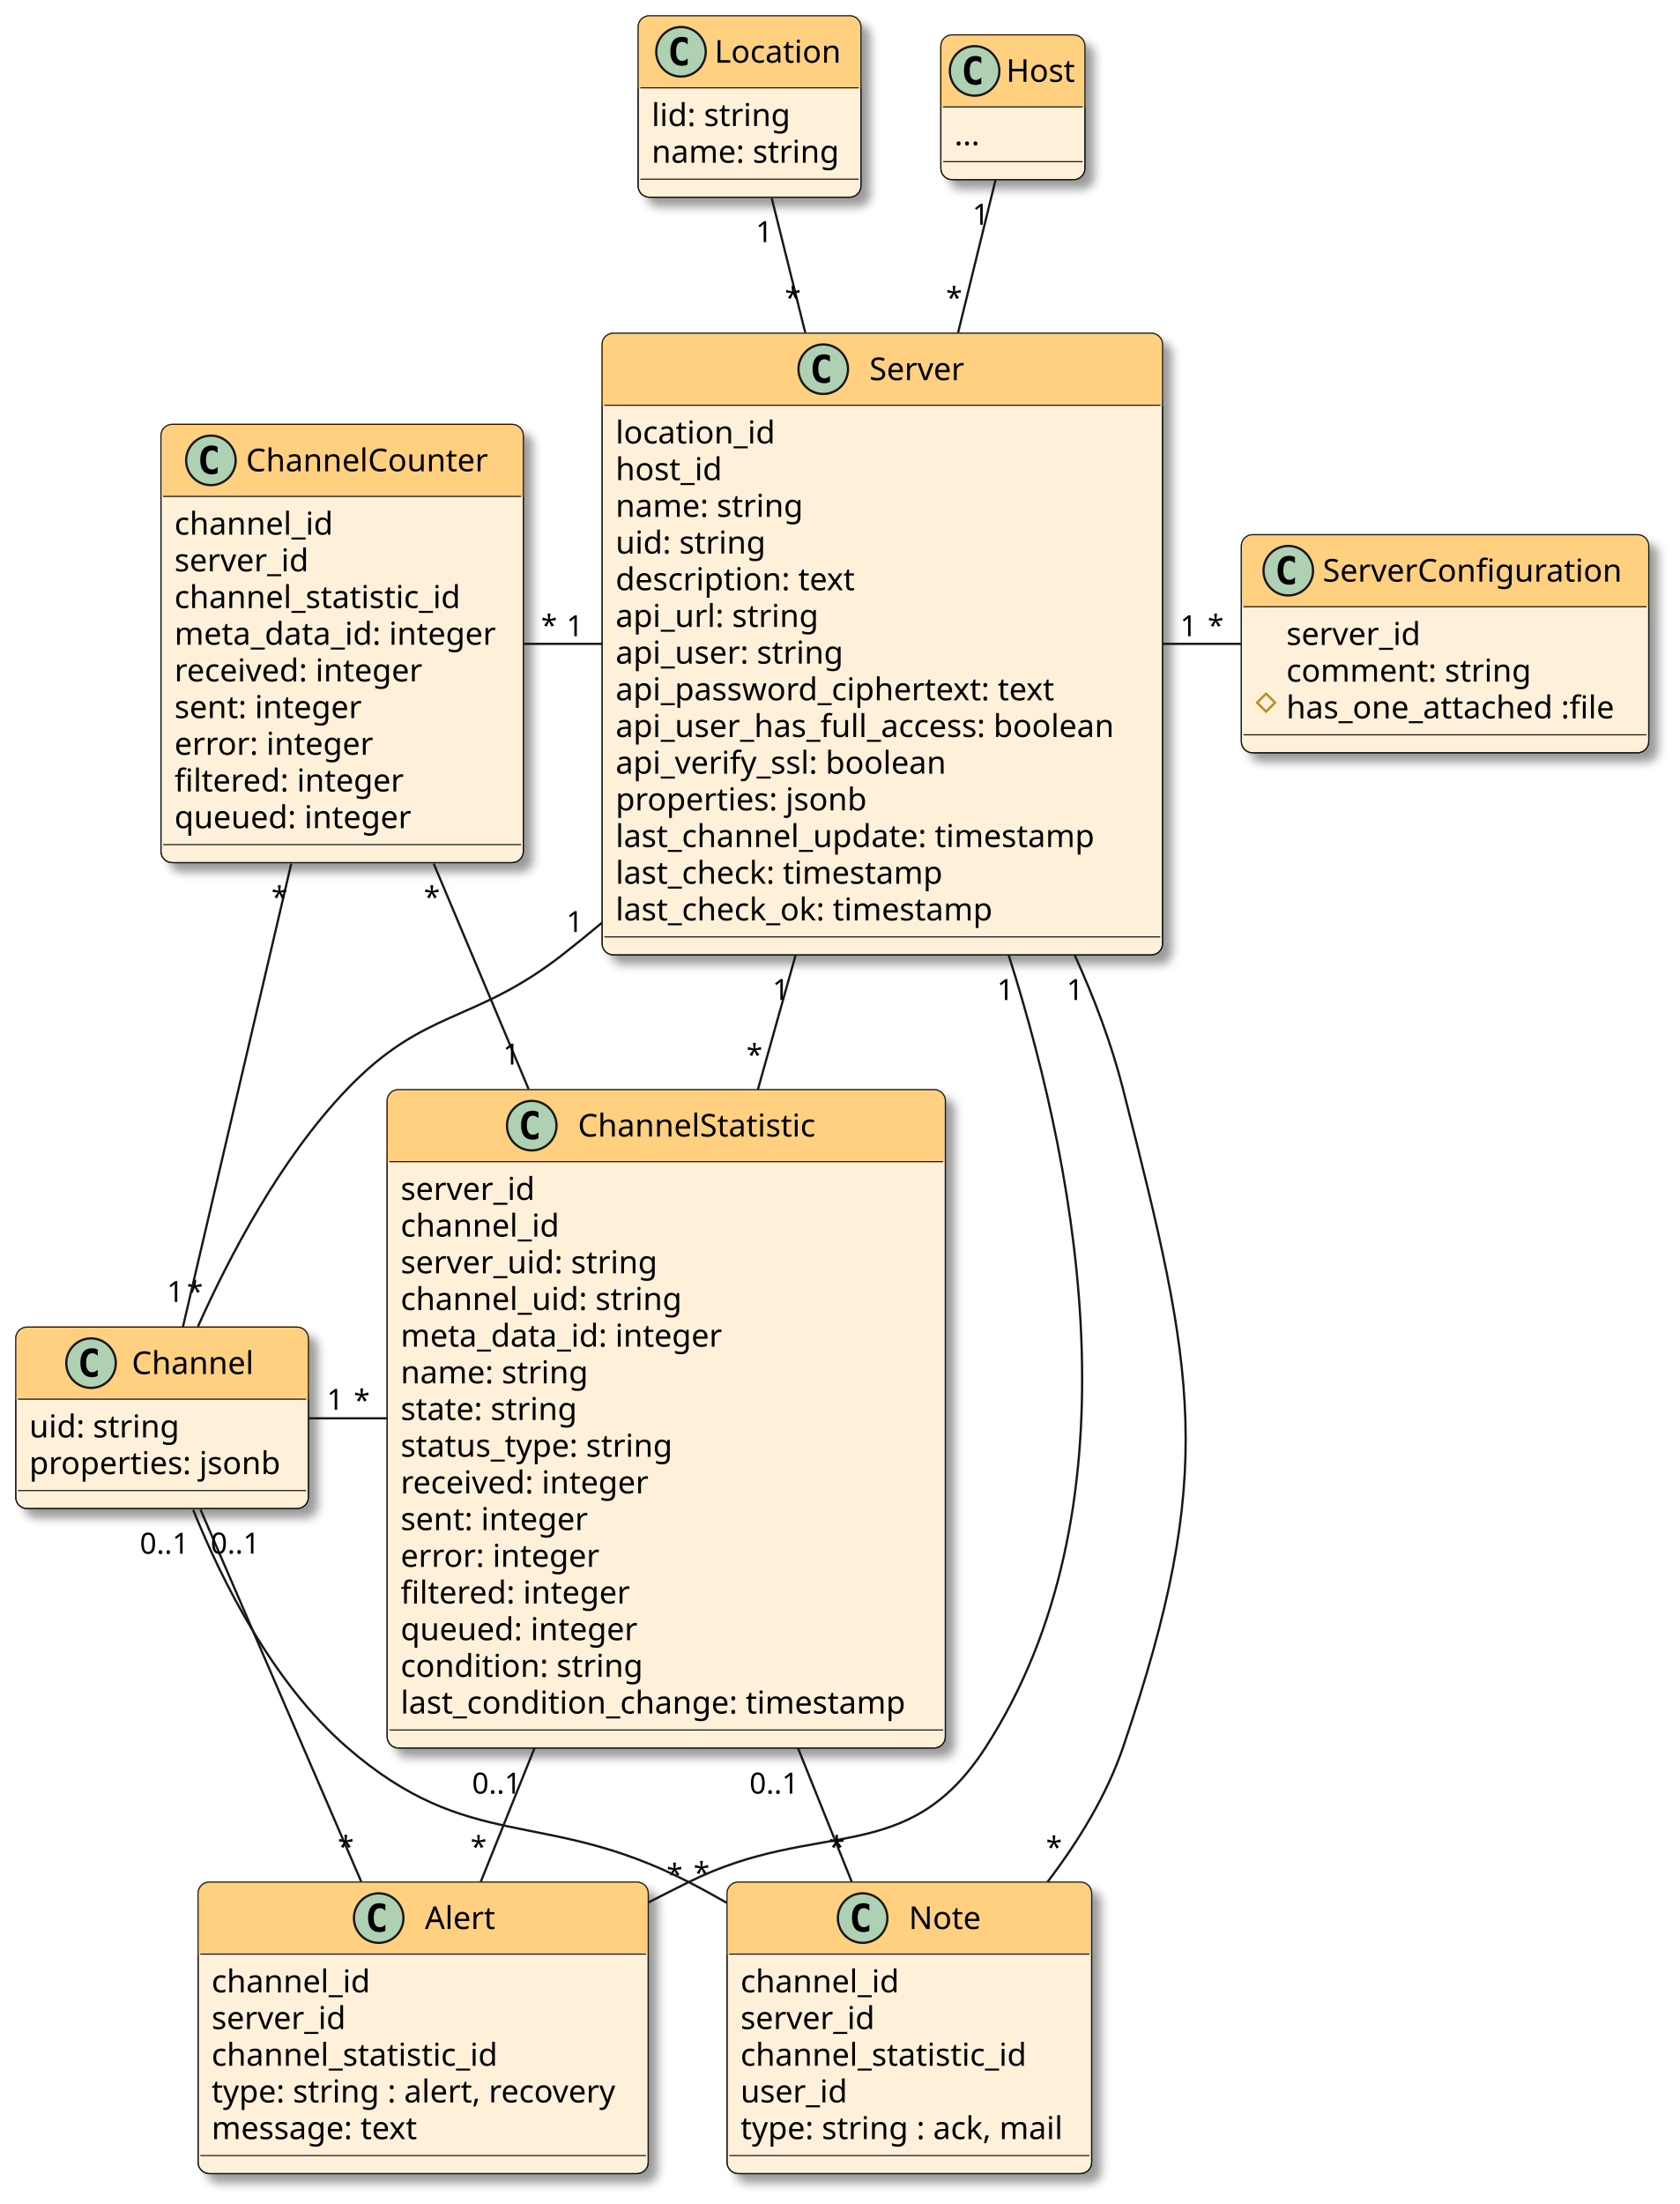
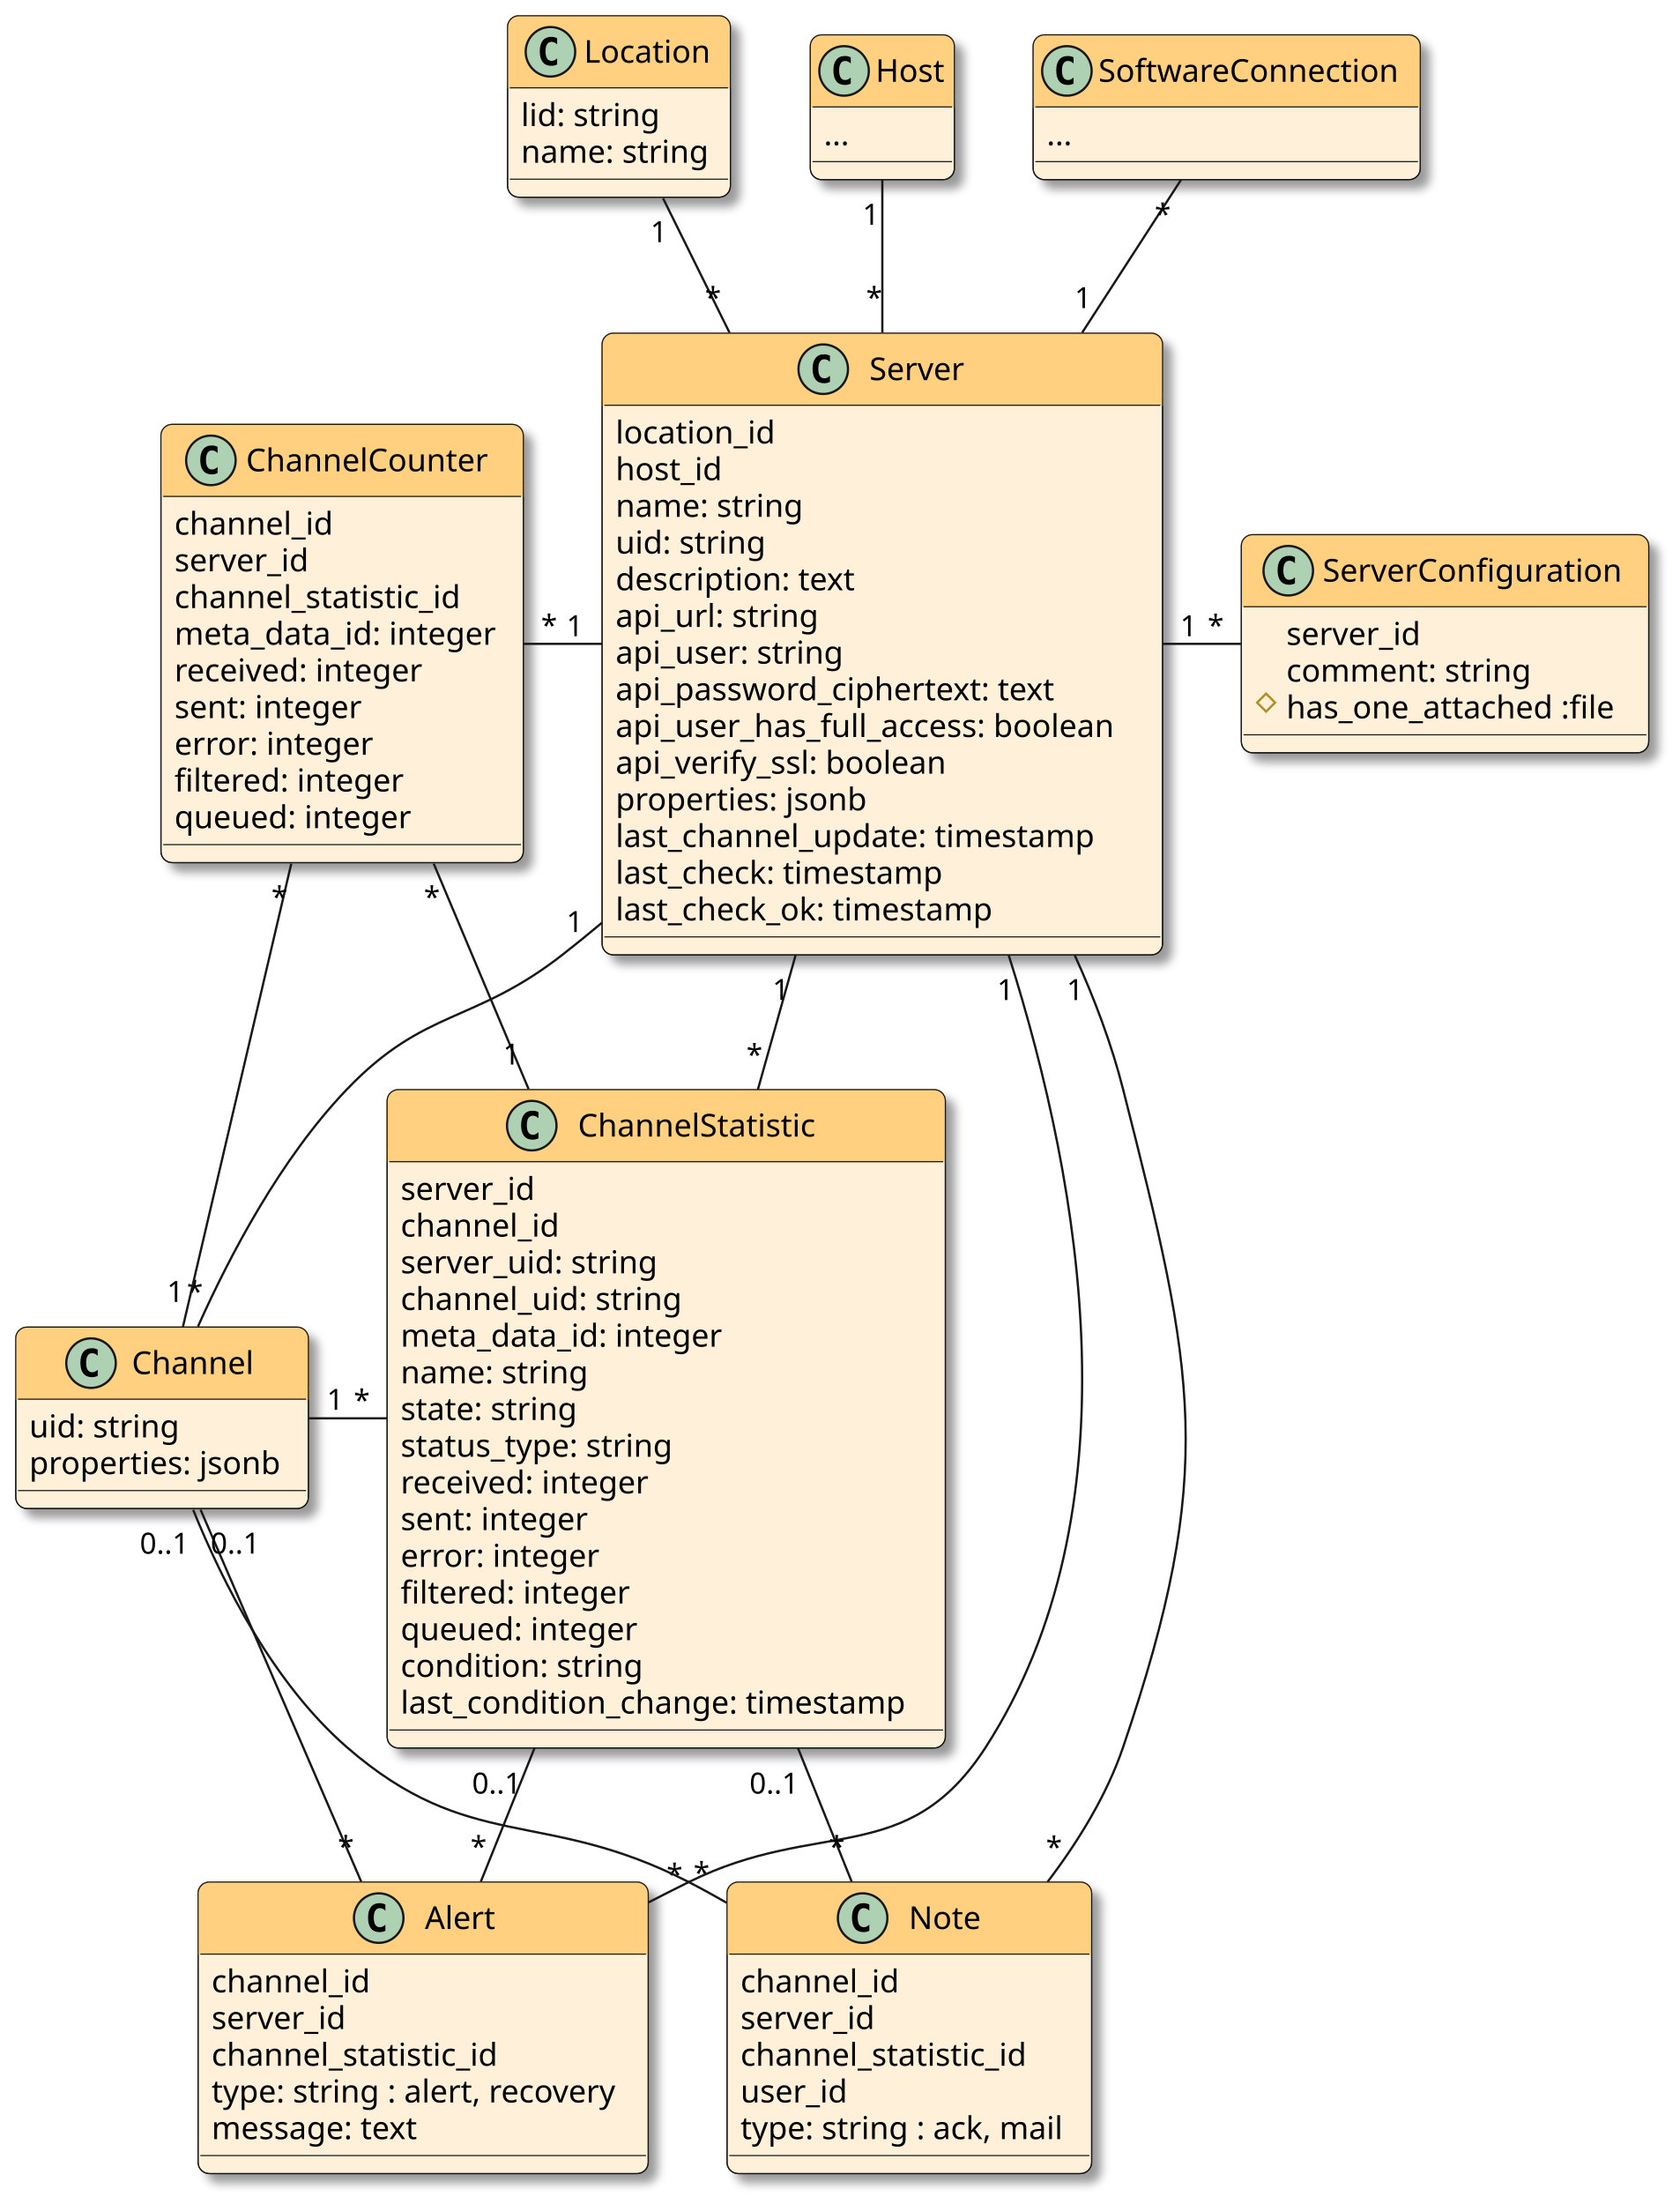
<svg xmlns="http://www.w3.org/2000/svg" contentStyleType="text/css" height="979px" preserveAspectRatio="none" style="width:746px;height:979px;background:#FFFFFF;" version="1.1" viewBox="0 0 746 979" width="746px" zoomAndPan="magnify">
  <defs>
-     <filter height="300%" id="f1rjlvhpr6nso4" width="300%" x="-1" y="-1">
+     <filter height="300%" id="f1jludu1plckye" width="300%" x="-1" y="-1">
      <feGaussianBlur result="blurOut" stdDeviation="2.0" />
      <feColorMatrix in="blurOut" result="blurOut2" type="matrix" values="0 0 0 0 0 0 0 0 0 0 0 0 0 0 0 0 0 0 .4 0" />
      <feOffset dx="4.0" dy="4.0" in="blurOut2" result="blurOut3" />
      <feBlend in="SourceGraphic" in2="blurOut3" mode="normal" />
    </filter>
  </defs>
  <g>
    <g id="elem_Location">
-       <rect codeLine="5" fill="#FFF1D9" filter="url(#f1rjlvhpr6nso4)" height="80.594" id="Location" rx="5" ry="5" style="stroke:#181818;stroke-width:0.5;" width="99" x="283.5" y="7" />
-       <rect fill="#FFD080" height="32" rx="5" ry="5" style="stroke:#FFD080;stroke-width:0.5;" width="99" x="283.5" y="7" />
-       <rect fill="#FFD080" height="5" style="stroke:#FFD080;stroke-width:0.5;" width="99" x="283.5" y="34" />
-       <rect codeLine="5" fill="none" height="80.594" id="Location" rx="5" ry="5" style="stroke:#181818;stroke-width:0.5;" width="99" x="283.5" y="7" />
-       <ellipse cx="302.55" cy="23" fill="#ADD1B2" rx="11" ry="11" style="stroke:#181818;stroke-width:1.0;" />
-       <path d="M305.519,28.641 Q304.941,28.938 304.3,29.078 Q303.659,29.234 302.956,29.234 Q300.456,29.234 299.128,27.594 Q297.816,25.938 297.816,22.812 Q297.816,19.688 299.128,18.031 Q300.456,16.375 302.956,16.375 Q303.659,16.375 304.3,16.531 Q304.956,16.688 305.519,16.984 L305.519,19.703 Q304.894,19.125 304.3,18.859 Q303.706,18.578 303.081,18.578 Q301.738,18.578 301.05,19.656 Q300.363,20.719 300.363,22.812 Q300.363,24.906 301.05,25.984 Q301.738,27.047 303.081,27.047 Q303.706,27.047 304.3,26.781 Q304.894,26.5 305.519,25.922 L305.519,28.641 Z " fill="#000000" />
-       <text fill="#000000" font-family="sans-serif" font-size="14" lengthAdjust="spacing" textLength="58" x="317.45" y="27.847">Location</text>
-       <line style="stroke:#181818;stroke-width:0.5;" x1="284.5" x2="381.5" y1="39" y2="39" />
-       <text fill="#000000" font-family="sans-serif" font-size="14" lengthAdjust="spacing" textLength="63" x="289.5" y="55.995">lid: string</text>
-       <text fill="#000000" font-family="sans-serif" font-size="14" lengthAdjust="spacing" textLength="87" x="289.5" y="72.292">name: string</text>
-       <line style="stroke:#181818;stroke-width:0.5;" x1="284.5" x2="381.5" y1="79.594" y2="79.594" />
+       <rect codeLine="5" fill="#FFF1D9" filter="url(#f1jludu1plckye)" height="80.594" id="Location" rx="5" ry="5" style="stroke:#181818;stroke-width:0.5;" width="99" x="225.5" y="7" />
+       <rect fill="#FFD080" height="32" rx="5" ry="5" style="stroke:#FFD080;stroke-width:0.5;" width="99" x="225.5" y="7" />
+       <rect fill="#FFD080" height="5" style="stroke:#FFD080;stroke-width:0.5;" width="99" x="225.5" y="34" />
+       <rect codeLine="5" fill="none" height="80.594" id="Location" rx="5" ry="5" style="stroke:#181818;stroke-width:0.5;" width="99" x="225.5" y="7" />
+       <ellipse cx="244.55" cy="23" fill="#ADD1B2" rx="11" ry="11" style="stroke:#181818;stroke-width:1.0;" />
+       <path d="M247.519,28.641 Q246.941,28.938 246.3,29.078 Q245.659,29.234 244.956,29.234 Q242.456,29.234 241.128,27.594 Q239.816,25.938 239.816,22.812 Q239.816,19.688 241.128,18.031 Q242.456,16.375 244.956,16.375 Q245.659,16.375 246.3,16.531 Q246.956,16.688 247.519,16.984 L247.519,19.703 Q246.894,19.125 246.3,18.859 Q245.706,18.578 245.081,18.578 Q243.738,18.578 243.05,19.656 Q242.363,20.719 242.363,22.812 Q242.363,24.906 243.05,25.984 Q243.738,27.047 245.081,27.047 Q245.706,27.047 246.3,26.781 Q246.894,26.5 247.519,25.922 L247.519,28.641 Z " fill="#000000" />
+       <text fill="#000000" font-family="sans-serif" font-size="14" lengthAdjust="spacing" textLength="58" x="259.45" y="27.847">Location</text>
+       <line style="stroke:#181818;stroke-width:0.5;" x1="226.5" x2="323.5" y1="39" y2="39" />
+       <text fill="#000000" font-family="sans-serif" font-size="14" lengthAdjust="spacing" textLength="63" x="231.5" y="55.995">lid: string</text>
+       <text fill="#000000" font-family="sans-serif" font-size="14" lengthAdjust="spacing" textLength="87" x="231.5" y="72.292">name: string</text>
+       <line style="stroke:#181818;stroke-width:0.5;" x1="226.5" x2="323.5" y1="79.594" y2="79.594" />
    </g>
    <g id="elem_Host">
-       <rect codeLine="9" fill="#FFF1D9" filter="url(#f1rjlvhpr6nso4)" height="64.297" id="Host" rx="5" ry="5" style="stroke:#181818;stroke-width:0.5;" width="64" x="418" y="15.5" />
-       <rect fill="#FFD080" height="32" rx="5" ry="5" style="stroke:#FFD080;stroke-width:0.5;" width="64" x="418" y="15.5" />
-       <rect fill="#FFD080" height="5" style="stroke:#FFD080;stroke-width:0.5;" width="64" x="418" y="42.5" />
-       <rect codeLine="9" fill="none" height="64.297" id="Host" rx="5" ry="5" style="stroke:#181818;stroke-width:0.5;" width="64" x="418" y="15.5" />
-       <ellipse cx="433" cy="31.5" fill="#ADD1B2" rx="11" ry="11" style="stroke:#181818;stroke-width:1.0;" />
-       <path d="M435.969,37.141 Q435.391,37.438 434.75,37.578 Q434.109,37.734 433.406,37.734 Q430.906,37.734 429.578,36.094 Q428.266,34.438 428.266,31.312 Q428.266,28.188 429.578,26.531 Q430.906,24.875 433.406,24.875 Q434.109,24.875 434.75,25.031 Q435.406,25.188 435.969,25.484 L435.969,28.203 Q435.344,27.625 434.75,27.359 Q434.156,27.078 433.531,27.078 Q432.188,27.078 431.5,28.156 Q430.812,29.219 430.812,31.312 Q430.812,33.406 431.5,34.484 Q432.188,35.547 433.531,35.547 Q434.156,35.547 434.75,35.281 Q435.344,35 435.969,34.422 L435.969,37.141 Z " fill="#000000" />
-       <text fill="#000000" font-family="sans-serif" font-size="14" lengthAdjust="spacing" textLength="32" x="447" y="36.347">Host</text>
-       <line style="stroke:#181818;stroke-width:0.5;" x1="419" x2="481" y1="47.5" y2="47.5" />
-       <text fill="#000000" font-family="sans-serif" font-size="14" lengthAdjust="spacing" textLength="12" x="424" y="64.495">...</text>
-       <line style="stroke:#181818;stroke-width:0.5;" x1="419" x2="481" y1="71.797" y2="71.797" />
+       <rect codeLine="9" fill="#FFF1D9" filter="url(#f1jludu1plckye)" height="64.297" id="Host" rx="5" ry="5" style="stroke:#181818;stroke-width:0.5;" width="64" x="360" y="15.5" />
+       <rect fill="#FFD080" height="32" rx="5" ry="5" style="stroke:#FFD080;stroke-width:0.5;" width="64" x="360" y="15.5" />
+       <rect fill="#FFD080" height="5" style="stroke:#FFD080;stroke-width:0.5;" width="64" x="360" y="42.5" />
+       <rect codeLine="9" fill="none" height="64.297" id="Host" rx="5" ry="5" style="stroke:#181818;stroke-width:0.5;" width="64" x="360" y="15.5" />
+       <ellipse cx="375" cy="31.5" fill="#ADD1B2" rx="11" ry="11" style="stroke:#181818;stroke-width:1.0;" />
+       <path d="M377.969,37.141 Q377.391,37.438 376.75,37.578 Q376.109,37.734 375.406,37.734 Q372.906,37.734 371.578,36.094 Q370.266,34.438 370.266,31.312 Q370.266,28.188 371.578,26.531 Q372.906,24.875 375.406,24.875 Q376.109,24.875 376.75,25.031 Q377.406,25.188 377.969,25.484 L377.969,28.203 Q377.344,27.625 376.75,27.359 Q376.156,27.078 375.531,27.078 Q374.188,27.078 373.5,28.156 Q372.812,29.219 372.812,31.312 Q372.812,33.406 373.5,34.484 Q374.188,35.547 375.531,35.547 Q376.156,35.547 376.75,35.281 Q377.344,35 377.969,34.422 L377.969,37.141 Z " fill="#000000" />
+       <text fill="#000000" font-family="sans-serif" font-size="14" lengthAdjust="spacing" textLength="32" x="389" y="36.347">Host</text>
+       <line style="stroke:#181818;stroke-width:0.5;" x1="361" x2="423" y1="47.5" y2="47.5" />
+       <text fill="#000000" font-family="sans-serif" font-size="14" lengthAdjust="spacing" textLength="12" x="366" y="64.495">...</text>
+       <line style="stroke:#181818;stroke-width:0.5;" x1="361" x2="423" y1="71.797" y2="71.797" />
+     </g>
+     <g id="elem_SoftwareConnection">
+       <rect codeLine="12" fill="#FFF1D9" filter="url(#f1jludu1plckye)" height="64.297" id="SoftwareConnection" rx="5" ry="5" style="stroke:#181818;stroke-width:0.5;" width="172" x="459" y="15.5" />
+       <rect fill="#FFD080" height="32" rx="5" ry="5" style="stroke:#FFD080;stroke-width:0.5;" width="172" x="459" y="15.5" />
+       <rect fill="#FFD080" height="5" style="stroke:#FFD080;stroke-width:0.5;" width="172" x="459" y="42.5" />
+       <rect codeLine="12" fill="none" height="64.297" id="SoftwareConnection" rx="5" ry="5" style="stroke:#181818;stroke-width:0.5;" width="172" x="459" y="15.5" />
+       <ellipse cx="474" cy="31.5" fill="#ADD1B2" rx="11" ry="11" style="stroke:#181818;stroke-width:1.0;" />
+       <path d="M476.969,37.141 Q476.391,37.438 475.75,37.578 Q475.109,37.734 474.406,37.734 Q471.906,37.734 470.578,36.094 Q469.266,34.438 469.266,31.312 Q469.266,28.188 470.578,26.531 Q471.906,24.875 474.406,24.875 Q475.109,24.875 475.75,25.031 Q476.406,25.188 476.969,25.484 L476.969,28.203 Q476.344,27.625 475.75,27.359 Q475.156,27.078 474.531,27.078 Q473.188,27.078 472.5,28.156 Q471.812,29.219 471.812,31.312 Q471.812,33.406 472.5,34.484 Q473.188,35.547 474.531,35.547 Q475.156,35.547 475.75,35.281 Q476.344,35 476.969,34.422 L476.969,37.141 Z " fill="#000000" />
+       <text fill="#000000" font-family="sans-serif" font-size="14" lengthAdjust="spacing" textLength="140" x="488" y="36.347">SoftwareConnection</text>
+       <line style="stroke:#181818;stroke-width:0.5;" x1="460" x2="630" y1="47.5" y2="47.5" />
+       <text fill="#000000" font-family="sans-serif" font-size="14" lengthAdjust="spacing" textLength="12" x="465" y="64.495">...</text>
+       <line style="stroke:#181818;stroke-width:0.5;" x1="460" x2="630" y1="71.797" y2="71.797" />
    </g>
    <g id="elem_Server">
-       <rect codeLine="13" fill="#FFF1D9" filter="url(#f1rjlvhpr6nso4)" height="276.156" id="Server" rx="5" ry="5" style="stroke:#181818;stroke-width:0.5;" width="249" x="267.5" y="148" />
+       <rect codeLine="16" fill="#FFF1D9" filter="url(#f1jludu1plckye)" height="276.156" id="Server" rx="5" ry="5" style="stroke:#181818;stroke-width:0.5;" width="249" x="267.5" y="148" />
      <rect fill="#FFD080" height="32" rx="5" ry="5" style="stroke:#FFD080;stroke-width:0.5;" width="249" x="267.5" y="148" />
      <rect fill="#FFD080" height="5" style="stroke:#FFD080;stroke-width:0.5;" width="249" x="267.5" y="175" />
-       <rect codeLine="13" fill="none" height="276.156" id="Server" rx="5" ry="5" style="stroke:#181818;stroke-width:0.5;" width="249" x="267.5" y="148" />
+       <rect codeLine="16" fill="none" height="276.156" id="Server" rx="5" ry="5" style="stroke:#181818;stroke-width:0.5;" width="249" x="267.5" y="148" />
      <ellipse cx="365.75" cy="164" fill="#ADD1B2" rx="11" ry="11" style="stroke:#181818;stroke-width:1.0;" />
      <path d="M368.719,169.641 Q368.141,169.938 367.5,170.078 Q366.859,170.234 366.156,170.234 Q363.656,170.234 362.328,168.594 Q361.016,166.938 361.016,163.812 Q361.016,160.688 362.328,159.031 Q363.656,157.375 366.156,157.375 Q366.859,157.375 367.5,157.531 Q368.156,157.688 368.719,157.984 L368.719,160.703 Q368.094,160.125 367.5,159.859 Q366.906,159.578 366.281,159.578 Q364.938,159.578 364.25,160.656 Q363.562,161.719 363.562,163.812 Q363.562,165.906 364.25,166.984 Q364.938,168.047 366.281,168.047 Q366.906,168.047 367.5,167.781 Q368.094,167.5 368.719,166.922 L368.719,169.641 Z " fill="#000000" />
      <text fill="#000000" font-family="sans-serif" font-size="14" lengthAdjust="spacing" textLength="44" x="386.25" y="168.847">Server</text>
      <line style="stroke:#181818;stroke-width:0.5;" x1="268.5" x2="515.5" y1="180" y2="180" />
      <text fill="#000000" font-family="sans-serif" font-size="14" lengthAdjust="spacing" textLength="73" x="273.5" y="196.995">location_id</text>
      <text fill="#000000" font-family="sans-serif" font-size="14" lengthAdjust="spacing" textLength="50" x="273.5" y="213.292">host_id</text>
      <text fill="#000000" font-family="sans-serif" font-size="14" lengthAdjust="spacing" textLength="87" x="273.5" y="229.589">name: string</text>
      <text fill="#000000" font-family="sans-serif" font-size="14" lengthAdjust="spacing" textLength="69" x="273.5" y="245.886">uid: string</text>
      <text fill="#000000" font-family="sans-serif" font-size="14" lengthAdjust="spacing" textLength="112" x="273.5" y="262.183">description: text</text>
      <text fill="#000000" font-family="sans-serif" font-size="14" lengthAdjust="spacing" textLength="92" x="273.5" y="278.479">api_url: string</text>
      <text fill="#000000" font-family="sans-serif" font-size="14" lengthAdjust="spacing" textLength="106" x="273.5" y="294.776">api_user: string</text>
      <text fill="#000000" font-family="sans-serif" font-size="14" lengthAdjust="spacing" textLength="205" x="273.5" y="311.073">api_password_ciphertext: text</text>
      <text fill="#000000" font-family="sans-serif" font-size="14" lengthAdjust="spacing" textLength="237" x="273.5" y="327.37">api_user_has_full_access: boolean</text>
      <text fill="#000000" font-family="sans-serif" font-size="14" lengthAdjust="spacing" textLength="153" x="273.5" y="343.667">api_verify_ssl: boolean</text>
      <text fill="#000000" font-family="sans-serif" font-size="14" lengthAdjust="spacing" textLength="118" x="273.5" y="359.964">properties: jsonb</text>
      <text fill="#000000" font-family="sans-serif" font-size="14" lengthAdjust="spacing" textLength="224" x="273.5" y="376.261">last_channel_update: timestamp</text>
      <text fill="#000000" font-family="sans-serif" font-size="14" lengthAdjust="spacing" textLength="155" x="273.5" y="392.558">last_check: timestamp</text>
      <text fill="#000000" font-family="sans-serif" font-size="14" lengthAdjust="spacing" textLength="179" x="273.5" y="408.854">last_check_ok: timestamp</text>
      <line style="stroke:#181818;stroke-width:0.5;" x1="268.5" x2="515.5" y1="416.156" y2="416.156" />
    </g>
    <g id="elem_Channel">
-       <rect codeLine="30" fill="#FFF1D9" filter="url(#f1rjlvhpr6nso4)" height="80.594" id="Channel" rx="5" ry="5" style="stroke:#181818;stroke-width:0.5;" width="130" x="7" y="589.5" />
+       <rect codeLine="33" fill="#FFF1D9" filter="url(#f1jludu1plckye)" height="80.594" id="Channel" rx="5" ry="5" style="stroke:#181818;stroke-width:0.5;" width="130" x="7" y="589.5" />
      <rect fill="#FFD080" height="32" rx="5" ry="5" style="stroke:#FFD080;stroke-width:0.5;" width="130" x="7" y="589.5" />
      <rect fill="#FFD080" height="5" style="stroke:#FFD080;stroke-width:0.5;" width="130" x="7" y="616.5" />
-       <rect codeLine="30" fill="none" height="80.594" id="Channel" rx="5" ry="5" style="stroke:#181818;stroke-width:0.5;" width="130" x="7" y="589.5" />
+       <rect codeLine="33" fill="none" height="80.594" id="Channel" rx="5" ry="5" style="stroke:#181818;stroke-width:0.5;" width="130" x="7" y="589.5" />
      <ellipse cx="40.45" cy="605.5" fill="#ADD1B2" rx="11" ry="11" style="stroke:#181818;stroke-width:1.0;" />
      <path d="M43.419,611.141 Q42.841,611.438 42.2,611.578 Q41.559,611.734 40.856,611.734 Q38.356,611.734 37.028,610.094 Q35.716,608.438 35.716,605.312 Q35.716,602.188 37.028,600.531 Q38.356,598.875 40.856,598.875 Q41.559,598.875 42.2,599.031 Q42.856,599.188 43.419,599.484 L43.419,602.203 Q42.794,601.625 42.2,601.359 Q41.606,601.078 40.981,601.078 Q39.638,601.078 38.95,602.156 Q38.263,603.219 38.263,605.312 Q38.263,607.406 38.95,608.484 Q39.638,609.547 40.981,609.547 Q41.606,609.547 42.2,609.281 Q42.794,609 43.419,608.422 L43.419,611.141 Z " fill="#000000" />
      <text fill="#000000" font-family="sans-serif" font-size="14" lengthAdjust="spacing" textLength="57" x="58.55" y="610.347">Channel</text>
      <line style="stroke:#181818;stroke-width:0.5;" x1="8" x2="136" y1="621.5" y2="621.5" />
      <text fill="#000000" font-family="sans-serif" font-size="14" lengthAdjust="spacing" textLength="69" x="13" y="638.495">uid: string</text>
      <text fill="#000000" font-family="sans-serif" font-size="14" lengthAdjust="spacing" textLength="118" x="13" y="654.792">properties: jsonb</text>
      <line style="stroke:#181818;stroke-width:0.5;" x1="8" x2="136" y1="662.094" y2="662.094" />
    </g>
    <g id="elem_ChannelStatistic">
-       <rect codeLine="35" fill="#FFF1D9" filter="url(#f1rjlvhpr6nso4)" height="292.453" id="ChannelStatistic" rx="5" ry="5" style="stroke:#181818;stroke-width:0.5;" width="248" x="172" y="484" />
+       <rect codeLine="38" fill="#FFF1D9" filter="url(#f1jludu1plckye)" height="292.453" id="ChannelStatistic" rx="5" ry="5" style="stroke:#181818;stroke-width:0.5;" width="248" x="172" y="484" />
      <rect fill="#FFD080" height="32" rx="5" ry="5" style="stroke:#FFD080;stroke-width:0.5;" width="248" x="172" y="484" />
      <rect fill="#FFD080" height="5" style="stroke:#FFD080;stroke-width:0.5;" width="248" x="172" y="511" />
-       <rect codeLine="35" fill="none" height="292.453" id="ChannelStatistic" rx="5" ry="5" style="stroke:#181818;stroke-width:0.5;" width="248" x="172" y="484" />
+       <rect codeLine="38" fill="none" height="292.453" id="ChannelStatistic" rx="5" ry="5" style="stroke:#181818;stroke-width:0.5;" width="248" x="172" y="484" />
      <ellipse cx="236.25" cy="500" fill="#ADD1B2" rx="11" ry="11" style="stroke:#181818;stroke-width:1.0;" />
      <path d="M239.219,505.641 Q238.641,505.938 238,506.078 Q237.359,506.234 236.656,506.234 Q234.156,506.234 232.828,504.594 Q231.516,502.938 231.516,499.812 Q231.516,496.688 232.828,495.031 Q234.156,493.375 236.656,493.375 Q237.359,493.375 238,493.531 Q238.656,493.688 239.219,493.984 L239.219,496.703 Q238.594,496.125 238,495.859 Q237.406,495.578 236.781,495.578 Q235.438,495.578 234.75,496.656 Q234.062,497.719 234.062,499.812 Q234.062,501.906 234.75,502.984 Q235.438,504.047 236.781,504.047 Q237.406,504.047 238,503.781 Q238.594,503.5 239.219,502.922 L239.219,505.641 Z " fill="#000000" />
      <text fill="#000000" font-family="sans-serif" font-size="14" lengthAdjust="spacing" textLength="111" x="256.75" y="504.847">ChannelStatistic</text>
      <line style="stroke:#181818;stroke-width:0.5;" x1="173" x2="419" y1="516" y2="516" />
      <text fill="#000000" font-family="sans-serif" font-size="14" lengthAdjust="spacing" textLength="62" x="178" y="532.995">server_id</text>
      <text fill="#000000" font-family="sans-serif" font-size="14" lengthAdjust="spacing" textLength="74" x="178" y="549.292">channel_id</text>
      <text fill="#000000" font-family="sans-serif" font-size="14" lengthAdjust="spacing" textLength="119" x="178" y="565.589">server_uid: string</text>
      <text fill="#000000" font-family="sans-serif" font-size="14" lengthAdjust="spacing" textLength="131" x="178" y="581.886">channel_uid: string</text>
      <text fill="#000000" font-family="sans-serif" font-size="14" lengthAdjust="spacing" textLength="149" x="178" y="598.183">meta_data_id: integer</text>
      <text fill="#000000" font-family="sans-serif" font-size="14" lengthAdjust="spacing" textLength="87" x="178" y="614.48">name: string</text>
      <text fill="#000000" font-family="sans-serif" font-size="14" lengthAdjust="spacing" textLength="83" x="178" y="630.776">state: string</text>
      <text fill="#000000" font-family="sans-serif" font-size="14" lengthAdjust="spacing" textLength="128" x="178" y="647.073">status_type: string</text>
      <text fill="#000000" font-family="sans-serif" font-size="14" lengthAdjust="spacing" textLength="117" x="178" y="663.37">received: integer</text>
      <text fill="#000000" font-family="sans-serif" font-size="14" lengthAdjust="spacing" textLength="89" x="178" y="679.667">sent: integer</text>
      <text fill="#000000" font-family="sans-serif" font-size="14" lengthAdjust="spacing" textLength="91" x="178" y="695.964">error: integer</text>
      <text fill="#000000" font-family="sans-serif" font-size="14" lengthAdjust="spacing" textLength="105" x="178" y="712.261">filtered: integer</text>
      <text fill="#000000" font-family="sans-serif" font-size="14" lengthAdjust="spacing" textLength="112" x="178" y="728.558">queued: integer</text>
      <text fill="#000000" font-family="sans-serif" font-size="14" lengthAdjust="spacing" textLength="112" x="178" y="744.855">condition: string</text>
      <text fill="#000000" font-family="sans-serif" font-size="14" lengthAdjust="spacing" textLength="236" x="178" y="761.151">last_condition_change: timestamp</text>
      <line style="stroke:#181818;stroke-width:0.5;" x1="173" x2="419" y1="768.453" y2="768.453" />
    </g>
    <g id="elem_ChannelCounter">
-       <rect codeLine="53" fill="#FFF1D9" filter="url(#f1rjlvhpr6nso4)" height="194.672" id="ChannelCounter" rx="5" ry="5" style="stroke:#181818;stroke-width:0.5;" width="161" x="71.5" y="188.5" />
+       <rect codeLine="56" fill="#FFF1D9" filter="url(#f1jludu1plckye)" height="194.672" id="ChannelCounter" rx="5" ry="5" style="stroke:#181818;stroke-width:0.5;" width="161" x="71.5" y="188.5" />
      <rect fill="#FFD080" height="32" rx="5" ry="5" style="stroke:#FFD080;stroke-width:0.5;" width="161" x="71.5" y="188.5" />
      <rect fill="#FFD080" height="5" style="stroke:#FFD080;stroke-width:0.5;" width="161" x="71.5" y="215.5" />
-       <rect codeLine="53" fill="none" height="194.672" id="ChannelCounter" rx="5" ry="5" style="stroke:#181818;stroke-width:0.5;" width="161" x="71.5" y="188.5" />
+       <rect codeLine="56" fill="none" height="194.672" id="ChannelCounter" rx="5" ry="5" style="stroke:#181818;stroke-width:0.5;" width="161" x="71.5" y="188.5" />
      <ellipse cx="93.7" cy="204.5" fill="#ADD1B2" rx="11" ry="11" style="stroke:#181818;stroke-width:1.0;" />
      <path d="M96.669,210.141 Q96.091,210.438 95.45,210.578 Q94.809,210.734 94.106,210.734 Q91.606,210.734 90.278,209.094 Q88.966,207.438 88.966,204.312 Q88.966,201.188 90.278,199.531 Q91.606,197.875 94.106,197.875 Q94.809,197.875 95.45,198.031 Q96.106,198.188 96.669,198.484 L96.669,201.203 Q96.044,200.625 95.45,200.359 Q94.856,200.078 94.231,200.078 Q92.888,200.078 92.2,201.156 Q91.513,202.219 91.513,204.312 Q91.513,206.406 92.2,207.484 Q92.888,208.547 94.231,208.547 Q94.856,208.547 95.45,208.281 Q96.044,208 96.669,207.422 L96.669,210.141 Z " fill="#000000" />
      <text fill="#000000" font-family="sans-serif" font-size="14" lengthAdjust="spacing" textLength="113" x="109.3" y="209.347">ChannelCounter</text>
      <line style="stroke:#181818;stroke-width:0.5;" x1="72.5" x2="231.5" y1="220.5" y2="220.5" />
      <text fill="#000000" font-family="sans-serif" font-size="14" lengthAdjust="spacing" textLength="74" x="77.5" y="237.495">channel_id</text>
      <text fill="#000000" font-family="sans-serif" font-size="14" lengthAdjust="spacing" textLength="62" x="77.5" y="253.792">server_id</text>
      <text fill="#000000" font-family="sans-serif" font-size="14" lengthAdjust="spacing" textLength="134" x="77.5" y="270.089">channel_statistic_id</text>
      <text fill="#000000" font-family="sans-serif" font-size="14" lengthAdjust="spacing" textLength="149" x="77.5" y="286.386">meta_data_id: integer</text>
      <text fill="#000000" font-family="sans-serif" font-size="14" lengthAdjust="spacing" textLength="117" x="77.5" y="302.683">received: integer</text>
      <text fill="#000000" font-family="sans-serif" font-size="14" lengthAdjust="spacing" textLength="89" x="77.5" y="318.979">sent: integer</text>
      <text fill="#000000" font-family="sans-serif" font-size="14" lengthAdjust="spacing" textLength="91" x="77.5" y="335.276">error: integer</text>
      <text fill="#000000" font-family="sans-serif" font-size="14" lengthAdjust="spacing" textLength="105" x="77.5" y="351.573">filtered: integer</text>
      <text fill="#000000" font-family="sans-serif" font-size="14" lengthAdjust="spacing" textLength="112" x="77.5" y="367.87">queued: integer</text>
      <line style="stroke:#181818;stroke-width:0.5;" x1="72.5" x2="231.5" y1="375.172" y2="375.172" />
    </g>
    <g id="elem_Alert">
-       <rect codeLine="65" fill="#FFF1D9" filter="url(#f1rjlvhpr6nso4)" height="129.484" id="Alert" rx="5" ry="5" style="stroke:#181818;stroke-width:0.5;" width="200" x="88" y="836" />
+       <rect codeLine="68" fill="#FFF1D9" filter="url(#f1jludu1plckye)" height="129.484" id="Alert" rx="5" ry="5" style="stroke:#181818;stroke-width:0.5;" width="200" x="88" y="836" />
      <rect fill="#FFD080" height="32" rx="5" ry="5" style="stroke:#FFD080;stroke-width:0.5;" width="200" x="88" y="836" />
      <rect fill="#FFD080" height="5" style="stroke:#FFD080;stroke-width:0.5;" width="200" x="88" y="863" />
-       <rect codeLine="65" fill="none" height="129.484" id="Alert" rx="5" ry="5" style="stroke:#181818;stroke-width:0.5;" width="200" x="88" y="836" />
+       <rect codeLine="68" fill="none" height="129.484" id="Alert" rx="5" ry="5" style="stroke:#181818;stroke-width:0.5;" width="200" x="88" y="836" />
      <ellipse cx="168.25" cy="852" fill="#ADD1B2" rx="11" ry="11" style="stroke:#181818;stroke-width:1.0;" />
      <path d="M171.219,857.641 Q170.641,857.938 170,858.078 Q169.359,858.234 168.656,858.234 Q166.156,858.234 164.828,856.594 Q163.516,854.938 163.516,851.812 Q163.516,848.688 164.828,847.031 Q166.156,845.375 168.656,845.375 Q169.359,845.375 170,845.531 Q170.656,845.688 171.219,845.984 L171.219,848.703 Q170.594,848.125 170,847.859 Q169.406,847.578 168.781,847.578 Q167.438,847.578 166.75,848.656 Q166.062,849.719 166.062,851.812 Q166.062,853.906 166.75,854.984 Q167.438,856.047 168.781,856.047 Q169.406,856.047 170,855.781 Q170.594,855.5 171.219,854.922 L171.219,857.641 Z " fill="#000000" />
      <text fill="#000000" font-family="sans-serif" font-size="14" lengthAdjust="spacing" textLength="31" x="188.75" y="856.847">Alert</text>
      <line style="stroke:#181818;stroke-width:0.5;" x1="89" x2="287" y1="868" y2="868" />
      <text fill="#000000" font-family="sans-serif" font-size="14" lengthAdjust="spacing" textLength="74" x="94" y="884.995">channel_id</text>
      <text fill="#000000" font-family="sans-serif" font-size="14" lengthAdjust="spacing" textLength="62" x="94" y="901.292">server_id</text>
      <text fill="#000000" font-family="sans-serif" font-size="14" lengthAdjust="spacing" textLength="134" x="94" y="917.589">channel_statistic_id</text>
      <text fill="#000000" font-family="sans-serif" font-size="14" lengthAdjust="spacing" textLength="188" x="94" y="933.886">type: string : alert, recovery</text>
      <text fill="#000000" font-family="sans-serif" font-size="14" lengthAdjust="spacing" textLength="99" x="94" y="950.183">message: text</text>
      <line style="stroke:#181818;stroke-width:0.5;" x1="89" x2="287" y1="957.484" y2="957.484" />
    </g>
    <g id="elem_Note">
-       <rect codeLine="73" fill="#FFF1D9" filter="url(#f1rjlvhpr6nso4)" height="129.484" id="Note" rx="5" ry="5" style="stroke:#181818;stroke-width:0.5;" width="162" x="323" y="836" />
+       <rect codeLine="76" fill="#FFF1D9" filter="url(#f1jludu1plckye)" height="129.484" id="Note" rx="5" ry="5" style="stroke:#181818;stroke-width:0.5;" width="162" x="323" y="836" />
      <rect fill="#FFD080" height="32" rx="5" ry="5" style="stroke:#FFD080;stroke-width:0.5;" width="162" x="323" y="836" />
      <rect fill="#FFD080" height="5" style="stroke:#FFD080;stroke-width:0.5;" width="162" x="323" y="863" />
-       <rect codeLine="73" fill="none" height="129.484" id="Note" rx="5" ry="5" style="stroke:#181818;stroke-width:0.5;" width="162" x="323" y="836" />
+       <rect codeLine="76" fill="none" height="129.484" id="Note" rx="5" ry="5" style="stroke:#181818;stroke-width:0.5;" width="162" x="323" y="836" />
      <ellipse cx="383.25" cy="852" fill="#ADD1B2" rx="11" ry="11" style="stroke:#181818;stroke-width:1.0;" />
      <path d="M386.219,857.641 Q385.641,857.938 385,858.078 Q384.359,858.234 383.656,858.234 Q381.156,858.234 379.828,856.594 Q378.516,854.938 378.516,851.812 Q378.516,848.688 379.828,847.031 Q381.156,845.375 383.656,845.375 Q384.359,845.375 385,845.531 Q385.656,845.688 386.219,845.984 L386.219,848.703 Q385.594,848.125 385,847.859 Q384.406,847.578 383.781,847.578 Q382.438,847.578 381.75,848.656 Q381.062,849.719 381.062,851.812 Q381.062,853.906 381.75,854.984 Q382.438,856.047 383.781,856.047 Q384.406,856.047 385,855.781 Q385.594,855.5 386.219,854.922 L386.219,857.641 Z " fill="#000000" />
      <text fill="#000000" font-family="sans-serif" font-size="14" lengthAdjust="spacing" textLength="33" x="403.75" y="856.847">Note</text>
      <line style="stroke:#181818;stroke-width:0.5;" x1="324" x2="484" y1="868" y2="868" />
      <text fill="#000000" font-family="sans-serif" font-size="14" lengthAdjust="spacing" textLength="74" x="329" y="884.995">channel_id</text>
      <text fill="#000000" font-family="sans-serif" font-size="14" lengthAdjust="spacing" textLength="62" x="329" y="901.292">server_id</text>
      <text fill="#000000" font-family="sans-serif" font-size="14" lengthAdjust="spacing" textLength="134" x="329" y="917.589">channel_statistic_id</text>
      <text fill="#000000" font-family="sans-serif" font-size="14" lengthAdjust="spacing" textLength="50" x="329" y="933.886">user_id</text>
      <text fill="#000000" font-family="sans-serif" font-size="14" lengthAdjust="spacing" textLength="150" x="329" y="950.183">type: string : ack, mail</text>
      <line style="stroke:#181818;stroke-width:0.5;" x1="324" x2="484" y1="957.484" y2="957.484" />
    </g>
    <g id="elem_ServerConfiguration">
-       <rect codeLine="81" fill="#FFF1D9" filter="url(#f1rjlvhpr6nso4)" height="96.891" id="ServerConfiguration" rx="5" ry="5" style="stroke:#181818;stroke-width:0.5;" width="181" x="551.5" y="237.5" />
+       <rect codeLine="84" fill="#FFF1D9" filter="url(#f1jludu1plckye)" height="96.891" id="ServerConfiguration" rx="5" ry="5" style="stroke:#181818;stroke-width:0.5;" width="181" x="551.5" y="237.5" />
      <rect fill="#FFD080" height="32" rx="5" ry="5" style="stroke:#FFD080;stroke-width:0.5;" width="181" x="551.5" y="237.5" />
      <rect fill="#FFD080" height="5" style="stroke:#FFD080;stroke-width:0.5;" width="181" x="551.5" y="264.5" />
-       <rect codeLine="81" fill="none" height="96.891" id="ServerConfiguration" rx="5" ry="5" style="stroke:#181818;stroke-width:0.5;" width="181" x="551.5" y="237.5" />
+       <rect codeLine="84" fill="none" height="96.891" id="ServerConfiguration" rx="5" ry="5" style="stroke:#181818;stroke-width:0.5;" width="181" x="551.5" y="237.5" />
      <ellipse cx="572.35" cy="253.5" fill="#ADD1B2" rx="11" ry="11" style="stroke:#181818;stroke-width:1.0;" />
      <path d="M575.319,259.141 Q574.741,259.438 574.1,259.578 Q573.459,259.734 572.756,259.734 Q570.256,259.734 568.928,258.094 Q567.616,256.438 567.616,253.312 Q567.616,250.188 568.928,248.531 Q570.256,246.875 572.756,246.875 Q573.459,246.875 574.1,247.031 Q574.756,247.188 575.319,247.484 L575.319,250.203 Q574.694,249.625 574.1,249.359 Q573.506,249.078 572.881,249.078 Q571.538,249.078 570.85,250.156 Q570.163,251.219 570.163,253.312 Q570.163,255.406 570.85,256.484 Q571.538,257.547 572.881,257.547 Q573.506,257.547 574.1,257.281 Q574.694,257 575.319,256.422 L575.319,259.141 Z " fill="#000000" />
      <text fill="#000000" font-family="sans-serif" font-size="14" lengthAdjust="spacing" textLength="136" x="587.65" y="258.347">ServerConfiguration</text>
      <line style="stroke:#181818;stroke-width:0.5;" x1="552.5" x2="731.5" y1="269.5" y2="269.5" />
      <text fill="#000000" font-family="sans-serif" font-size="14" lengthAdjust="spacing" textLength="62" x="571.5" y="286.495">server_id</text>
      <text fill="#000000" font-family="sans-serif" font-size="14" lengthAdjust="spacing" textLength="114" x="571.5" y="302.792">comment: string</text>
      <polygon fill="none" points="562.5,308.094,566.5,312.094,562.5,316.094,558.5,312.094" style="stroke:#B38D22;stroke-width:1.0;" />
      <text fill="#000000" font-family="sans-serif" font-size="14" lengthAdjust="spacing" textLength="155" x="571.5" y="319.089">has_one_attached :file</text>
      <line style="stroke:#181818;stroke-width:0.5;" x1="552.5" x2="731.5" y1="326.391" y2="326.391" />
    </g>
    <g id="link_Location_Server">
-       <path codeLine="87" d="M342.88,88.08 C347.11,105.05 352.32,125.96 357.76,147.76 " fill="none" id="Location-Server" style="stroke:#181818;stroke-width:1.0;" />
-       <text fill="#000000" font-family="sans-serif" font-size="13" lengthAdjust="spacing" textLength="8" x="335.78" y="107.55">1</text>
-       <text fill="#000000" font-family="sans-serif" font-size="13" lengthAdjust="spacing" textLength="7" x="348.696" y="136.856">*</text>
+       <path codeLine="90" d="M294.58,88.08 C302.97,105.05 313.32,125.96 324.11,147.76 " fill="none" id="Location-Server" style="stroke:#181818;stroke-width:1.0;" />
+       <text fill="#000000" font-family="sans-serif" font-size="13" lengthAdjust="spacing" textLength="8" x="288.966" y="107.55">1</text>
+       <text fill="#000000" font-family="sans-serif" font-size="13" lengthAdjust="spacing" textLength="7" x="313.206" y="136.856">*</text>
    </g>
    <g id="link_Host_Server">
-       <path codeLine="88" d="M442.3,79.91 C437.85,98.06 431.9,122.31 425.66,147.76 " fill="none" id="Host-Server" style="stroke:#181818;stroke-width:1.0;" />
-       <text fill="#000000" font-family="sans-serif" font-size="13" lengthAdjust="spacing" textLength="8" x="431.997" y="99.818">1</text>
-       <text fill="#000000" font-family="sans-serif" font-size="13" lengthAdjust="spacing" textLength="7" x="420.309" y="136.856">*</text>
+       <path codeLine="91" d="M392,79.91 C392,98.06 392,122.31 392,147.76 " fill="none" id="Host-Server" style="stroke:#181818;stroke-width:1.0;" />
+       <text fill="#000000" font-family="sans-serif" font-size="13" lengthAdjust="spacing" textLength="8" x="383.212" y="99.818">1</text>
+       <text fill="#000000" font-family="sans-serif" font-size="13" lengthAdjust="spacing" textLength="7" x="384.809" y="136.856">*</text>
+     </g>
+     <g id="link_SoftwareConnection_Server">
+       <path codeLine="92" d="M524.68,79.91 C512.94,98.06 497.25,122.31 480.79,147.76 " fill="none" id="SoftwareConnection-Server" style="stroke:#181818;stroke-width:1.0;" />
+       <text fill="#000000" font-family="sans-serif" font-size="13" lengthAdjust="spacing" textLength="7" x="512.99" y="99.818">*</text>
+       <text fill="#000000" font-family="sans-serif" font-size="13" lengthAdjust="spacing" textLength="8" x="477.427" y="136.856">1</text>
    </g>
    <g id="link_Server_Channel">
-       <path codeLine="89" d="M267.45,409.85 C261.64,414.73 255.8,419.47 250,424 C210.35,454.97 188.79,447.65 154,484 C124.61,514.71 101.93,557.97 87.95,589.23 " fill="none" id="Server-Channel" style="stroke:#181818;stroke-width:1.0;" />
+       <path codeLine="93" d="M267.45,409.85 C261.64,414.73 255.8,419.47 250,424 C210.35,454.97 188.79,447.65 154,484 C124.61,514.71 101.93,557.97 87.95,589.23 " fill="none" id="Server-Channel" style="stroke:#181818;stroke-width:1.0;" />
      <text fill="#000000" font-family="sans-serif" font-size="13" lengthAdjust="spacing" textLength="8" x="251.617" y="414.006">1</text>
      <text fill="#000000" font-family="sans-serif" font-size="13" lengthAdjust="spacing" textLength="7" x="83.012" y="578.347">*</text>
    </g>
    <g id="link_Server_ServerConfiguration">
-       <path codeLine="90" d="M516.51,286 C528.11,286 539.71,286 551.32,286 " fill="none" id="Server-ServerConfiguration" style="stroke:#181818;stroke-width:1.0;" />
+       <path codeLine="94" d="M516.51,286 C528.11,286 539.71,286 551.32,286 " fill="none" id="Server-ServerConfiguration" style="stroke:#181818;stroke-width:1.0;" />
      <text fill="#000000" font-family="sans-serif" font-size="13" lengthAdjust="spacing" textLength="8" x="524.341" y="282.609">1</text>
      <text fill="#000000" font-family="sans-serif" font-size="13" lengthAdjust="spacing" textLength="7" x="536.521" y="282.456">*</text>
    </g>
    <g id="link_Server_ChannelStatistic">
-       <path codeLine="91" d="M353.51,424.13 C347.98,443.83 342.27,464.16 336.7,484 " fill="none" id="Server-ChannelStatistic" style="stroke:#181818;stroke-width:1.0;" />
+       <path codeLine="95" d="M353.51,424.13 C347.98,443.83 342.27,464.16 336.7,484 " fill="none" id="Server-ChannelStatistic" style="stroke:#181818;stroke-width:1.0;" />
      <text fill="#000000" font-family="sans-serif" font-size="13" lengthAdjust="spacing" textLength="8" x="343.186" y="444.16">1</text>
      <text fill="#000000" font-family="sans-serif" font-size="13" lengthAdjust="spacing" textLength="7" x="331.618" y="473.144">*</text>
    </g>
    <g id="link_Channel_ChannelStatistic">
-       <path codeLine="92" d="M137.19,630 C148.77,630 160.35,630 171.93,630 " fill="none" id="Channel-ChannelStatistic" style="stroke:#181818;stroke-width:1.0;" />
+       <path codeLine="96" d="M137.19,630 C148.77,630 160.35,630 171.93,630 " fill="none" id="Channel-ChannelStatistic" style="stroke:#181818;stroke-width:1.0;" />
      <text fill="#000000" font-family="sans-serif" font-size="13" lengthAdjust="spacing" textLength="8" x="145.19" y="626.231">1</text>
      <text fill="#000000" font-family="sans-serif" font-size="13" lengthAdjust="spacing" textLength="7" x="157.156" y="626.6">*</text>
    </g>
    <g id="link_ChannelCounter_Server">
-       <path codeLine="93" d="M232.62,286 C244.25,286 255.87,286 267.49,286 " fill="none" id="ChannelCounter-Server" style="stroke:#181818;stroke-width:1.0;" />
+       <path codeLine="97" d="M232.62,286 C244.25,286 255.87,286 267.49,286 " fill="none" id="ChannelCounter-Server" style="stroke:#181818;stroke-width:1.0;" />
      <text fill="#000000" font-family="sans-serif" font-size="13" lengthAdjust="spacing" textLength="7" x="240.375" y="282.397">*</text>
      <text fill="#000000" font-family="sans-serif" font-size="13" lengthAdjust="spacing" textLength="8" x="251.659" y="282.609">1</text>
    </g>
    <g id="link_ChannelCounter_Channel">
-       <path codeLine="94" d="M129.4,383.63 C113.46,451.78 92.94,539.49 81.25,589.47 " fill="none" id="ChannelCounter-Channel" style="stroke:#181818;stroke-width:1.0;" />
+       <path codeLine="98" d="M129.4,383.63 C113.46,451.78 92.94,539.49 81.25,589.47 " fill="none" id="ChannelCounter-Channel" style="stroke:#181818;stroke-width:1.0;" />
      <text fill="#000000" font-family="sans-serif" font-size="13" lengthAdjust="spacing" textLength="7" x="120.565" y="403.105">*</text>
      <text fill="#000000" font-family="sans-serif" font-size="13" lengthAdjust="spacing" textLength="8" x="74.152" y="578.328">1</text>
    </g>
    <g id="link_ChannelCounter_ChannelStatistic">
-       <path codeLine="95" d="M192.69,383.63 C205.79,414.74 220.6,449.93 234.84,483.75 " fill="none" id="ChannelCounter-ChannelStatistic" style="stroke:#181818;stroke-width:1.0;" />
+       <path codeLine="99" d="M192.69,383.63 C205.79,414.74 220.6,449.93 234.84,483.75 " fill="none" id="ChannelCounter-ChannelStatistic" style="stroke:#181818;stroke-width:1.0;" />
      <text fill="#000000" font-family="sans-serif" font-size="13" lengthAdjust="spacing" textLength="7" x="188.305" y="403.105">*</text>
      <text fill="#000000" font-family="sans-serif" font-size="13" lengthAdjust="spacing" textLength="8" x="223.48" y="472.881">1</text>
    </g>
    <g id="link_Server_Alert">
-       <path codeLine="96" d="M448.11,424.18 C481.25,528.73 505,671.96 438,776 C403.11,830.18 363.74,807.38 306,836 C300.16,838.89 294.19,841.91 288.19,845 " fill="none" id="Server-Alert" style="stroke:#181818;stroke-width:1.0;" />
+       <path codeLine="100" d="M448.11,424.18 C481.25,528.73 505,671.96 438,776 C403.11,830.18 363.74,807.38 306,836 C300.16,838.89 294.19,841.91 288.19,845 " fill="none" id="Server-Alert" style="stroke:#181818;stroke-width:1.0;" />
      <text fill="#000000" font-family="sans-serif" font-size="13" lengthAdjust="spacing" textLength="8" x="442.96" y="444.213">1</text>
      <text fill="#000000" font-family="sans-serif" font-size="13" lengthAdjust="spacing" textLength="7" x="296.129" y="837.23">*</text>
    </g>
    <g id="link_Channel_Alert">
-       <path codeLine="97" d="M89.12,670.62 C107.9,714.09 138.31,784.49 160.46,835.75 " fill="none" id="Channel-Alert" style="stroke:#181818;stroke-width:1.0;" />
+       <path codeLine="101" d="M89.12,670.62 C107.9,714.09 138.31,784.49 160.46,835.75 " fill="none" id="Channel-Alert" style="stroke:#181818;stroke-width:1.0;" />
      <text fill="#000000" font-family="sans-serif" font-size="13" lengthAdjust="spacing" textLength="24" x="93.579" y="690.096">0..1</text>
      <text fill="#000000" font-family="sans-serif" font-size="13" lengthAdjust="spacing" textLength="7" x="150.065" y="824.895">*</text>
    </g>
    <g id="link_ChannelStatistic_Alert">
-       <path codeLine="98" d="M237.57,776.25 C229.18,797.13 220.92,817.66 213.63,835.79 " fill="none" id="ChannelStatistic-Alert" style="stroke:#181818;stroke-width:1.0;" />
+       <path codeLine="102" d="M237.57,776.25 C229.18,797.13 220.92,817.66 213.63,835.79 " fill="none" id="ChannelStatistic-Alert" style="stroke:#181818;stroke-width:1.0;" />
      <text fill="#000000" font-family="sans-serif" font-size="13" lengthAdjust="spacing" textLength="24" x="209.718" y="796.716">0..1</text>
      <text fill="#000000" font-family="sans-serif" font-size="13" lengthAdjust="spacing" textLength="7" x="209.05" y="824.94">*</text>
    </g>
    <g id="link_Server_Note">
-       <path codeLine="99" d="M477.43,424.18 C486.29,443.66 493.9,463.91 499,484 C530.95,609.78 540.79,653.13 499,776 C491.73,797.38 479.09,817.96 465.37,835.97 " fill="none" id="Server-Note" style="stroke:#181818;stroke-width:1.0;" />
+       <path codeLine="103" d="M477.43,424.18 C486.29,443.66 493.9,463.91 499,484 C530.95,609.78 540.79,653.13 499,776 C491.73,797.38 479.09,817.96 465.37,835.97 " fill="none" id="Server-Note" style="stroke:#181818;stroke-width:1.0;" />
      <text fill="#000000" font-family="sans-serif" font-size="13" lengthAdjust="spacing" textLength="8" x="473.883" y="444.213">1</text>
      <text fill="#000000" font-family="sans-serif" font-size="13" lengthAdjust="spacing" textLength="7" x="464.7" y="825.139">*</text>
    </g>
    <g id="link_Channel_Note">
-       <path codeLine="100" d="M85.83,670.67 C98.9,702.94 121.38,747.62 154,776 C208.79,823.67 241.43,802.76 306,836 C311.59,838.88 317.26,841.99 322.91,845.23 " fill="none" id="Channel-Note" style="stroke:#181818;stroke-width:1.0;" />
+       <path codeLine="104" d="M85.83,670.67 C98.9,702.94 121.38,747.62 154,776 C208.79,823.67 241.43,802.76 306,836 C311.59,838.88 317.26,841.99 322.91,845.23 " fill="none" id="Channel-Note" style="stroke:#181818;stroke-width:1.0;" />
      <text fill="#000000" font-family="sans-serif" font-size="13" lengthAdjust="spacing" textLength="24" x="62.11" y="690.154">0..1</text>
      <text fill="#000000" font-family="sans-serif" font-size="13" lengthAdjust="spacing" textLength="7" x="308.112" y="836.494">*</text>
    </g>
    <g id="link_ChannelStatistic_Note">
-       <path codeLine="101" d="M354.43,776.25 C362.82,797.13 371.08,817.66 378.37,835.79 " fill="none" id="ChannelStatistic-Note" style="stroke:#181818;stroke-width:1.0;" />
+       <path codeLine="105" d="M354.43,776.25 C362.82,797.13 371.08,817.66 378.37,835.79 " fill="none" id="ChannelStatistic-Note" style="stroke:#181818;stroke-width:1.0;" />
      <text fill="#000000" font-family="sans-serif" font-size="13" lengthAdjust="spacing" textLength="24" x="332.969" y="796.716">0..1</text>
      <text fill="#000000" font-family="sans-serif" font-size="13" lengthAdjust="spacing" textLength="7" x="368.184" y="824.94">*</text>
    </g>
  </g>
</svg>
